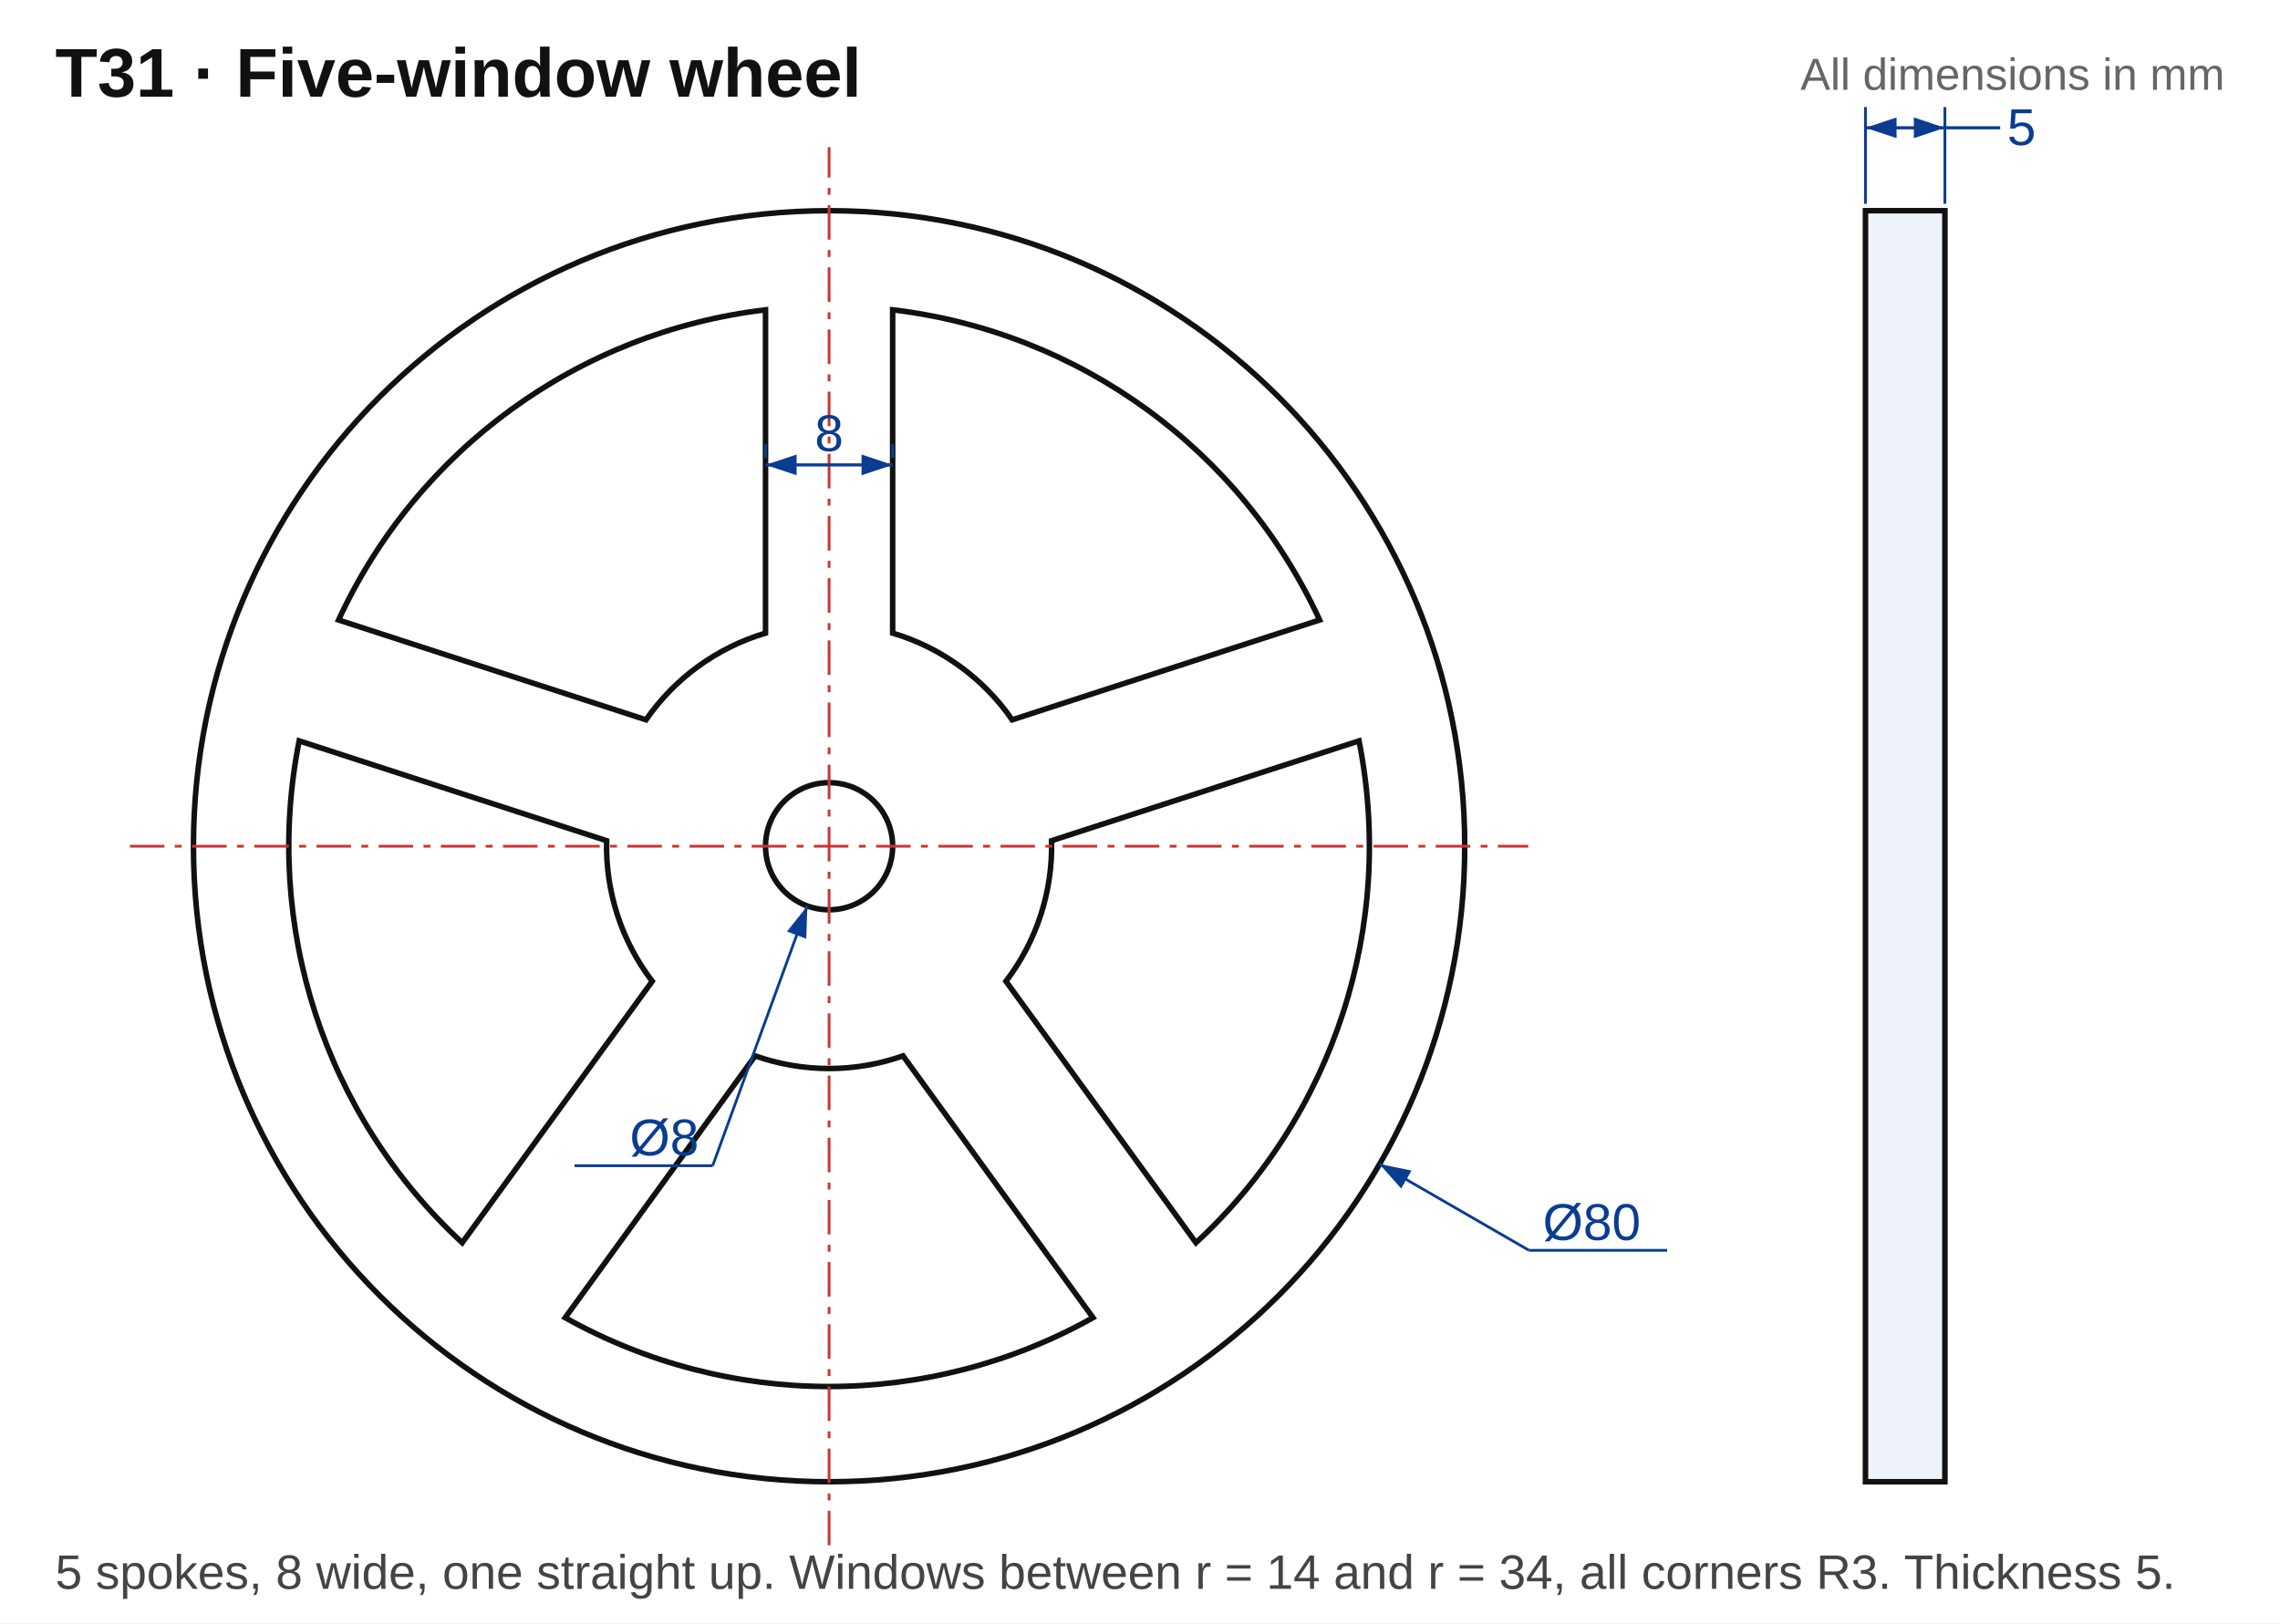
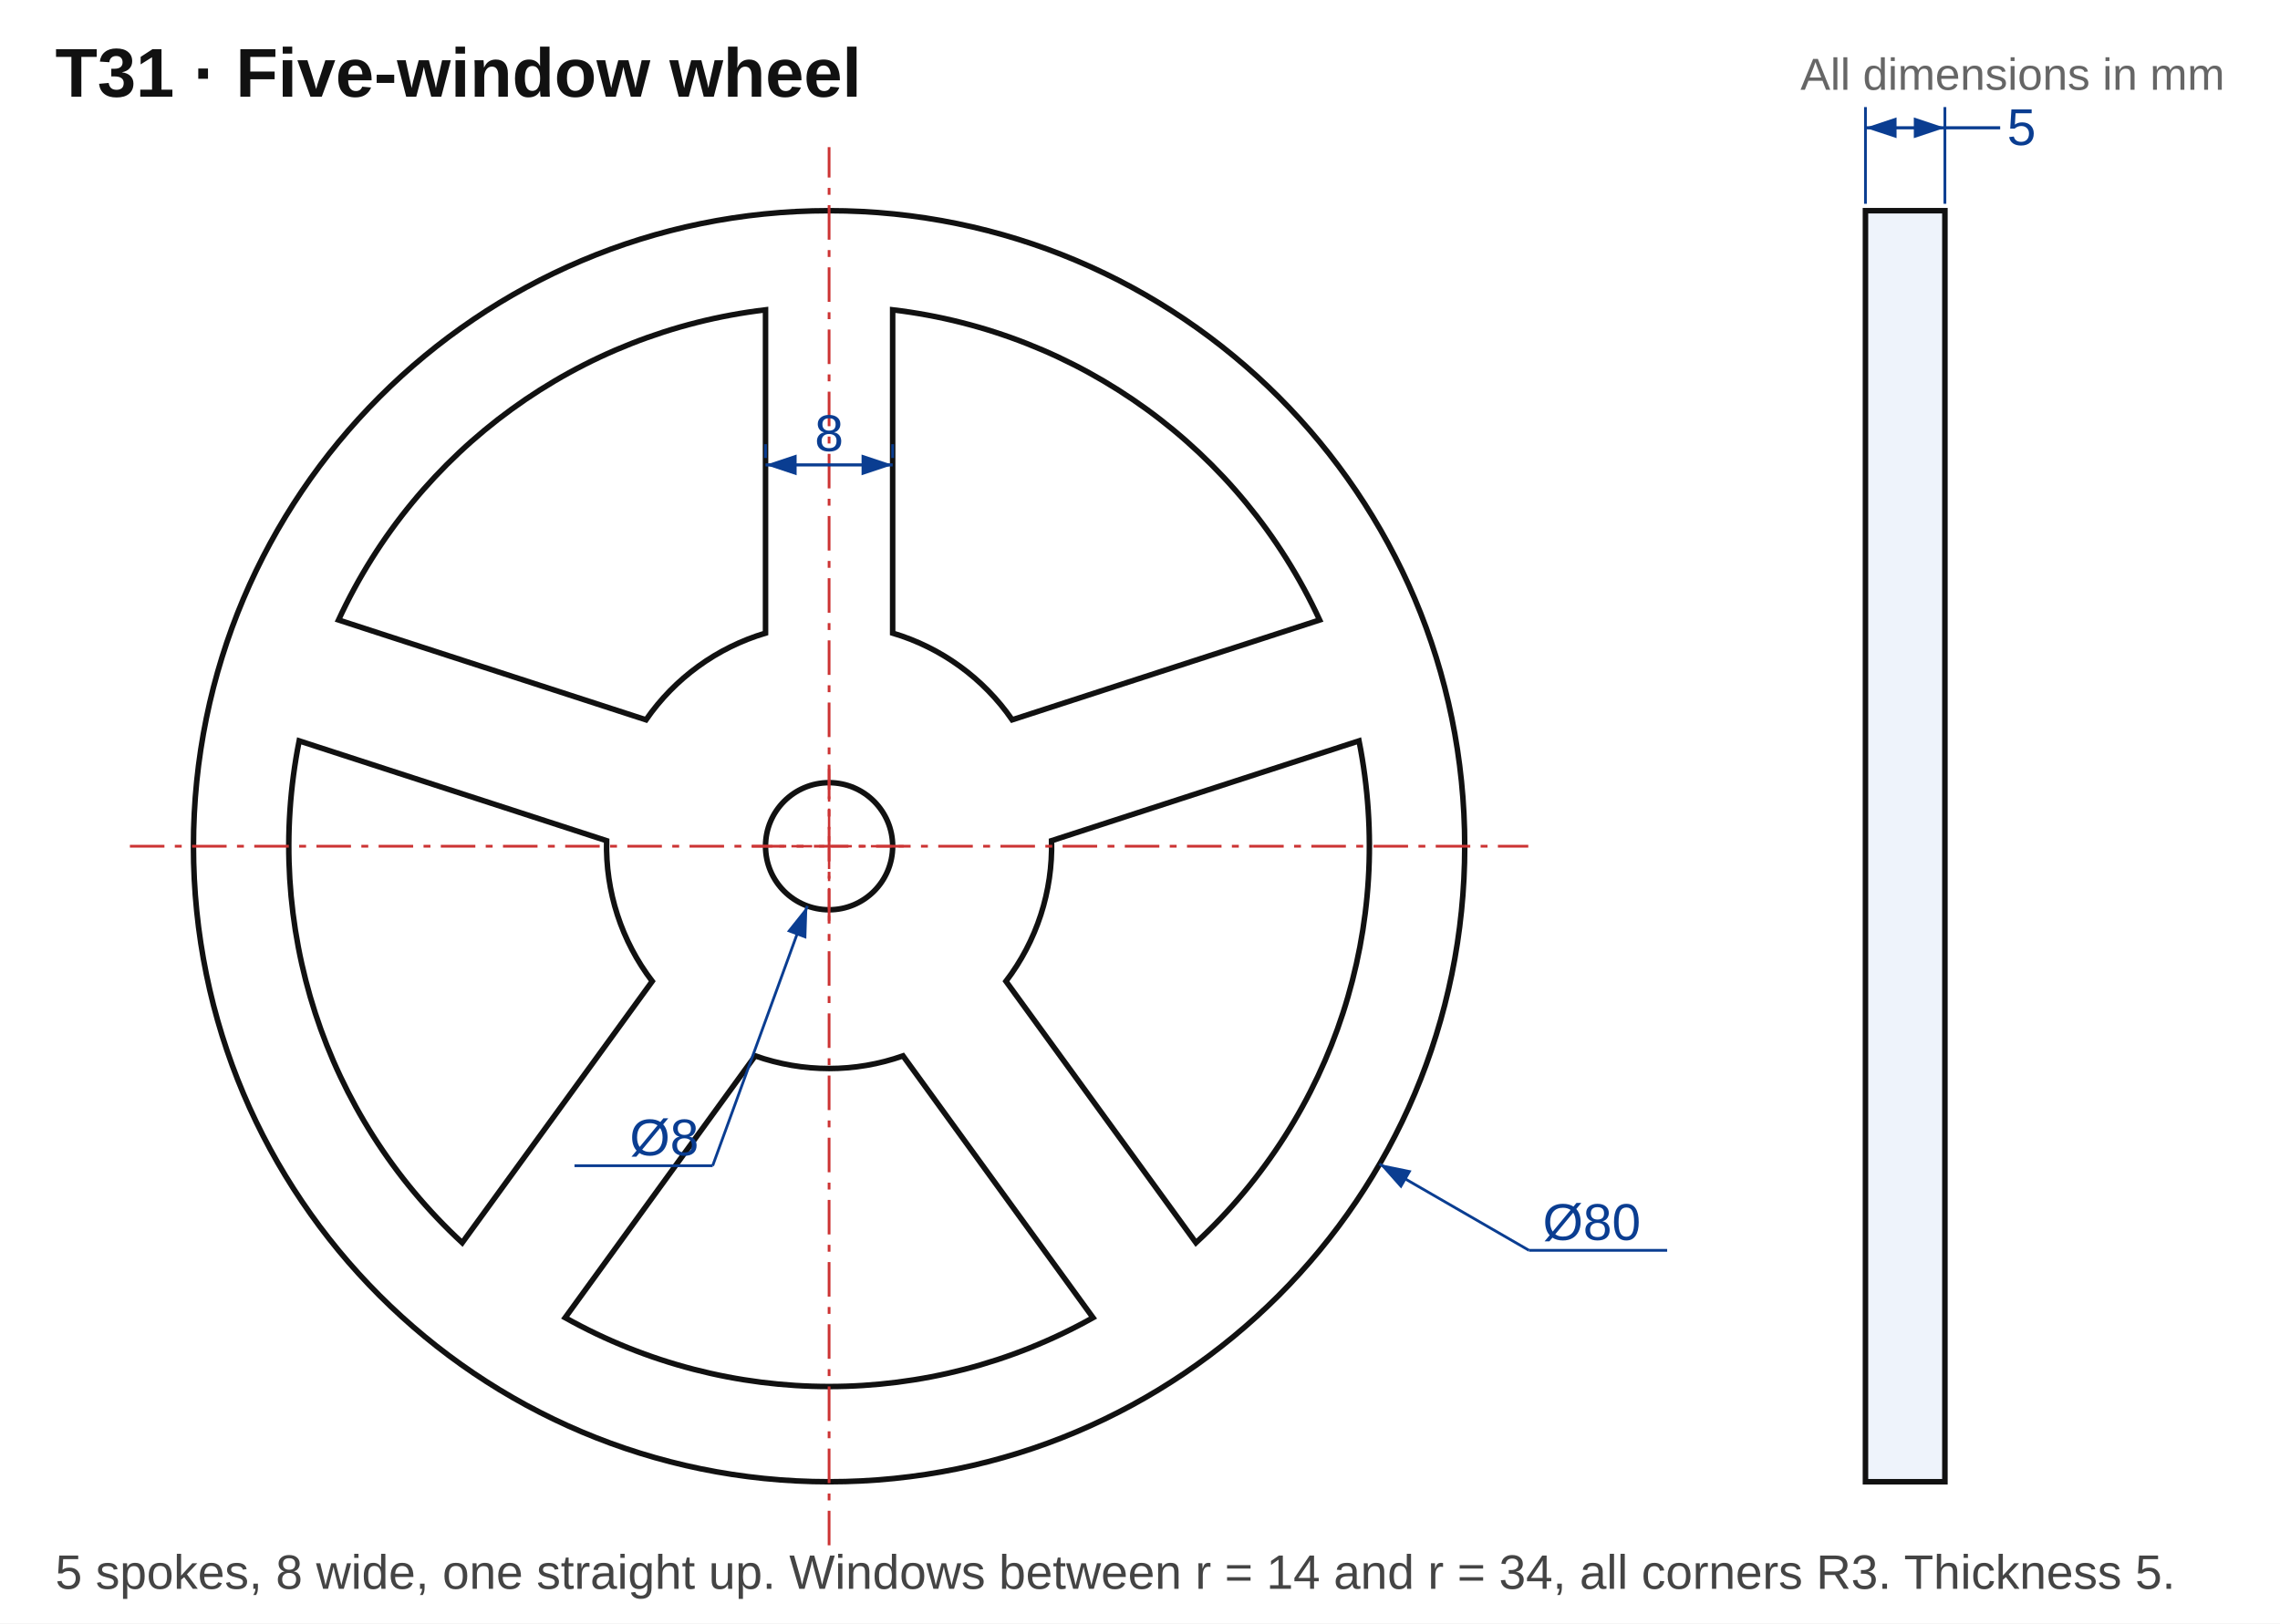
<svg xmlns="http://www.w3.org/2000/svg" viewBox="0 0 660 470" width="660" height="470">
  <rect width="100%" height="100%" fill="white" />
  <text x="16" y="28" font-size="20" font-weight="bold" font-family="Arial,Helvetica,sans-serif" fill="#111">T31 · Five-window wheel</text>
  <text x="644" y="26" font-size="13" text-anchor="end" font-family="Arial,Helvetica,sans-serif" fill="#666">All dimensions in mm</text>
  <circle cx="240.0" cy="245.0" r="184.0" fill="none" stroke="#111" stroke-width="1.6" />
  <circle cx="240.0" cy="245.0" r="18.4" fill="none" stroke="#111" stroke-width="1.6" />
+   <g stroke="#c33" stroke-width="0.7" stroke-dasharray="6 2 1.5 2">
+     <line x1="217.6" y1="245.0" x2="262.4" y2="245.0" />
+     <line x1="240.0" y1="222.6" x2="240.0" y2="267.4" />
+   </g>
  <path d="M221.6,89.7 A156.4,156.4 0 0 0 98.0,179.5 L187.0,208.4 A64.4,64.4 0 0 1 221.6,183.3 Z " fill="none" stroke="#111" stroke-width="1.6" />
  <path d="M86.6,214.5 A156.4,156.4 0 0 0 133.8,359.8 L188.8,284.1 A64.4,64.4 0 0 1 175.6,243.4 Z " fill="none" stroke="#111" stroke-width="1.6" />
  <path d="M163.6,381.5 A156.4,156.4 0 0 0 316.4,381.5 L261.4,305.7 A64.4,64.4 0 0 1 218.6,305.7 Z " fill="none" stroke="#111" stroke-width="1.6" />
  <path d="M346.2,359.8 A156.4,156.4 0 0 0 393.4,214.5 L304.4,243.4 A64.4,64.4 0 0 1 291.2,284.1 Z " fill="none" stroke="#111" stroke-width="1.6" />
  <path d="M382.0,179.5 A156.4,156.4 0 0 0 258.4,89.7 L258.4,183.3 A64.4,64.4 0 0 1 293.0,208.4 Z " fill="none" stroke="#111" stroke-width="1.6" />
  <line x1="37.6" y1="245.0" x2="442.4" y2="245.0" stroke="#c33" stroke-width="0.8" stroke-dasharray="10 3 2 3" />
  <line x1="240.0" y1="447.4" x2="240.0" y2="42.6" stroke="#c33" stroke-width="0.8" stroke-dasharray="10 3 2 3" />
  <line x1="399.3" y1="337.0" x2="442.6" y2="362.0" stroke="#0a3d91" stroke-width="0.8" />
  <polygon points="399.3,337.0 408.6,338.9 405.6,344.1" fill="#0a3d91" />
  <line x1="442.6" y1="362.0" x2="482.6" y2="362.0" stroke="#0a3d91" stroke-width="0.8" />
  <text x="446.6" y="359.0" font-size="15" font-family="Arial,Helvetica,sans-serif" text-anchor="start" fill="#0a3d91">Ø80</text>
  <line x1="233.7" y1="262.3" x2="206.3" y2="337.5" stroke="#0a3d91" stroke-width="0.8" />
  <polygon points="233.7,262.3 233.4,271.8 227.8,269.7" fill="#0a3d91" />
  <line x1="206.3" y1="337.5" x2="166.3" y2="337.5" stroke="#0a3d91" stroke-width="0.8" />
  <text x="202.3" y="334.5" font-size="15" font-family="Arial,Helvetica,sans-serif" text-anchor="end" fill="#0a3d91">Ø8</text>
  <line x1="221.6" y1="132.6" x2="221.6" y2="128.6" stroke="#0a3d91" stroke-width="0.8" />
  <line x1="258.4" y1="132.6" x2="258.4" y2="128.6" stroke="#0a3d91" stroke-width="0.8" />
  <line x1="221.6" y1="134.6" x2="258.4" y2="134.6" stroke="#0a3d91" stroke-width="0.9" />
  <polygon points="221.6,134.6 230.6,131.6 230.6,137.6" fill="#0a3d91" />
  <polygon points="258.4,134.6 249.4,137.6 249.4,131.6" fill="#0a3d91" />
  <text x="240.0" y="130.6" font-size="15" font-family="Arial,Helvetica,sans-serif" text-anchor="middle" fill="#0a3d91">8</text>
  <rect x="540.0" y="61.0" width="23.0" height="368.0" rx="0.0" fill="#eef3fb" stroke="#111" stroke-width="1.6" />
  <line x1="540.0" y1="59.0" x2="540.0" y2="31.0" stroke="#0a3d91" stroke-width="0.8" />
  <line x1="563.0" y1="59.0" x2="563.0" y2="31.0" stroke="#0a3d91" stroke-width="0.8" />
  <line x1="540.0" y1="37.0" x2="563.0" y2="37.0" stroke="#0a3d91" stroke-width="0.9" />
  <polygon points="540.0,37.0 549.0,34.0 549.0,40.0" fill="#0a3d91" />
  <polygon points="563.0,37.0 554.0,40.0 554.0,34.0" fill="#0a3d91" />
  <line x1="563.0" y1="37.0" x2="579.0" y2="37.0" stroke="#0a3d91" stroke-width="0.9" />
  <text x="581.0" y="42.0" font-size="15" font-family="Arial,Helvetica,sans-serif" text-anchor="start" fill="#0a3d91">5</text>
  <text x="16" y="460" font-size="14" font-family="Arial,Helvetica,sans-serif" fill="#444">5 spokes, 8 wide, one straight up. Windows between r = 14 and r = 34, all corners R3. Thickness 5.</text>
</svg>
